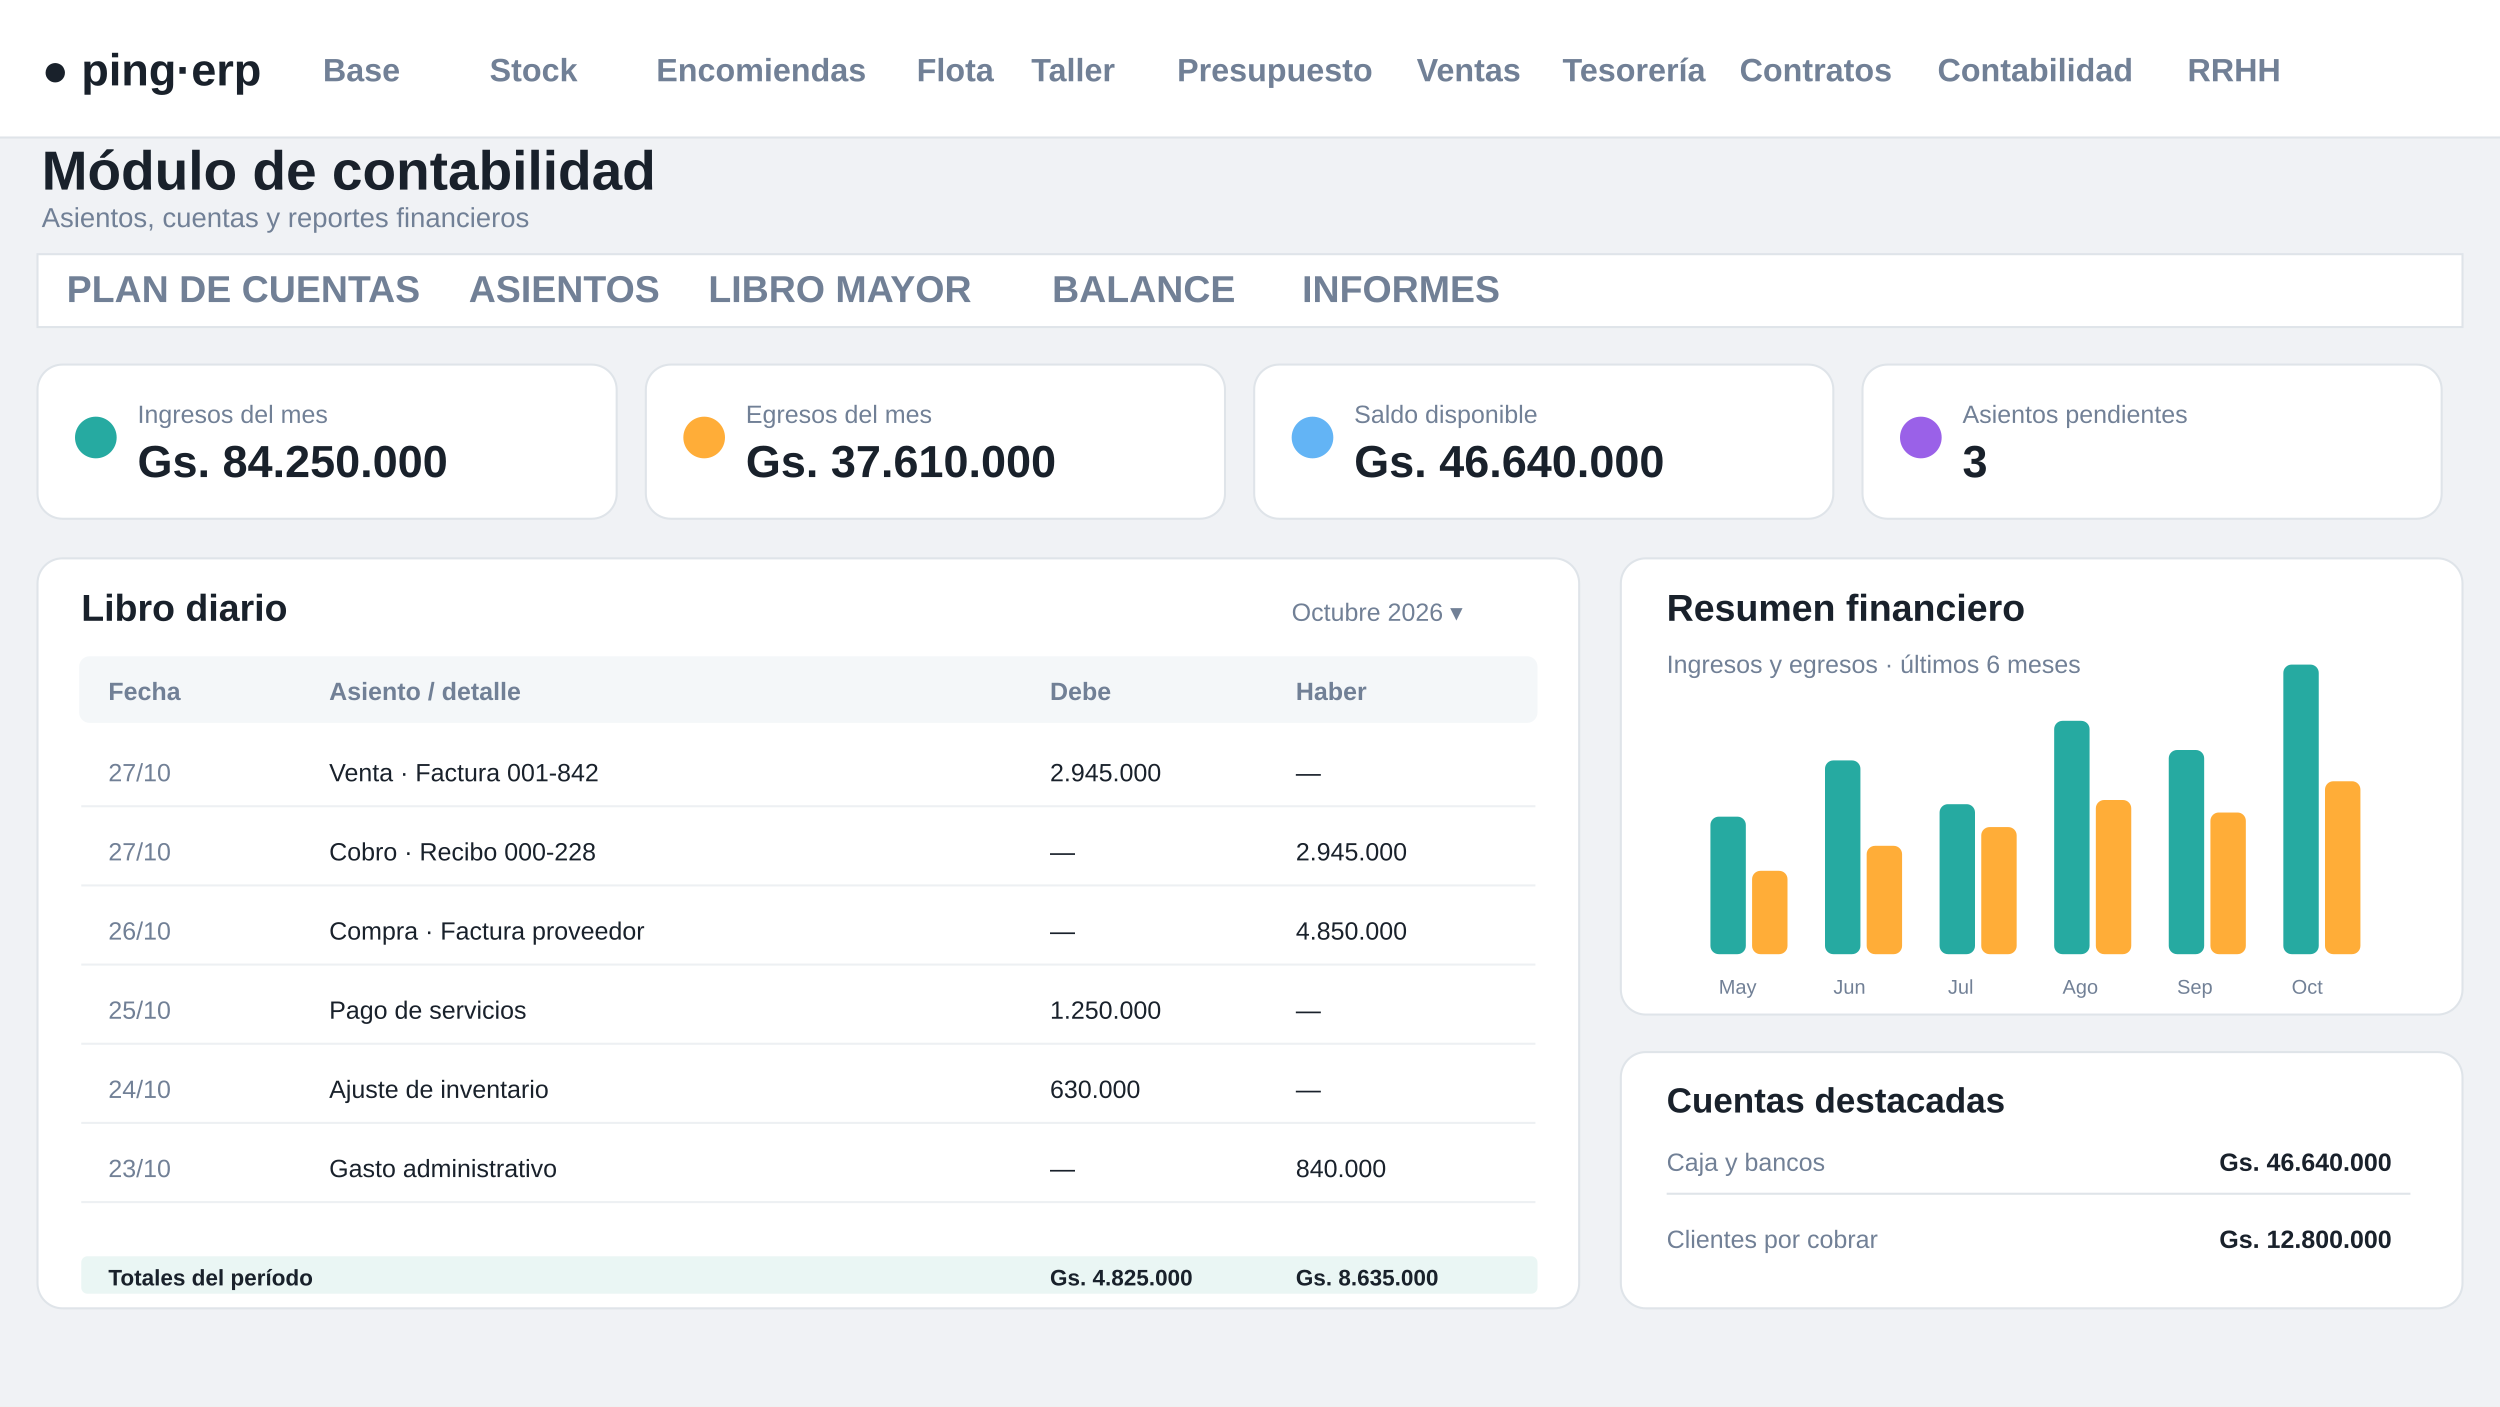
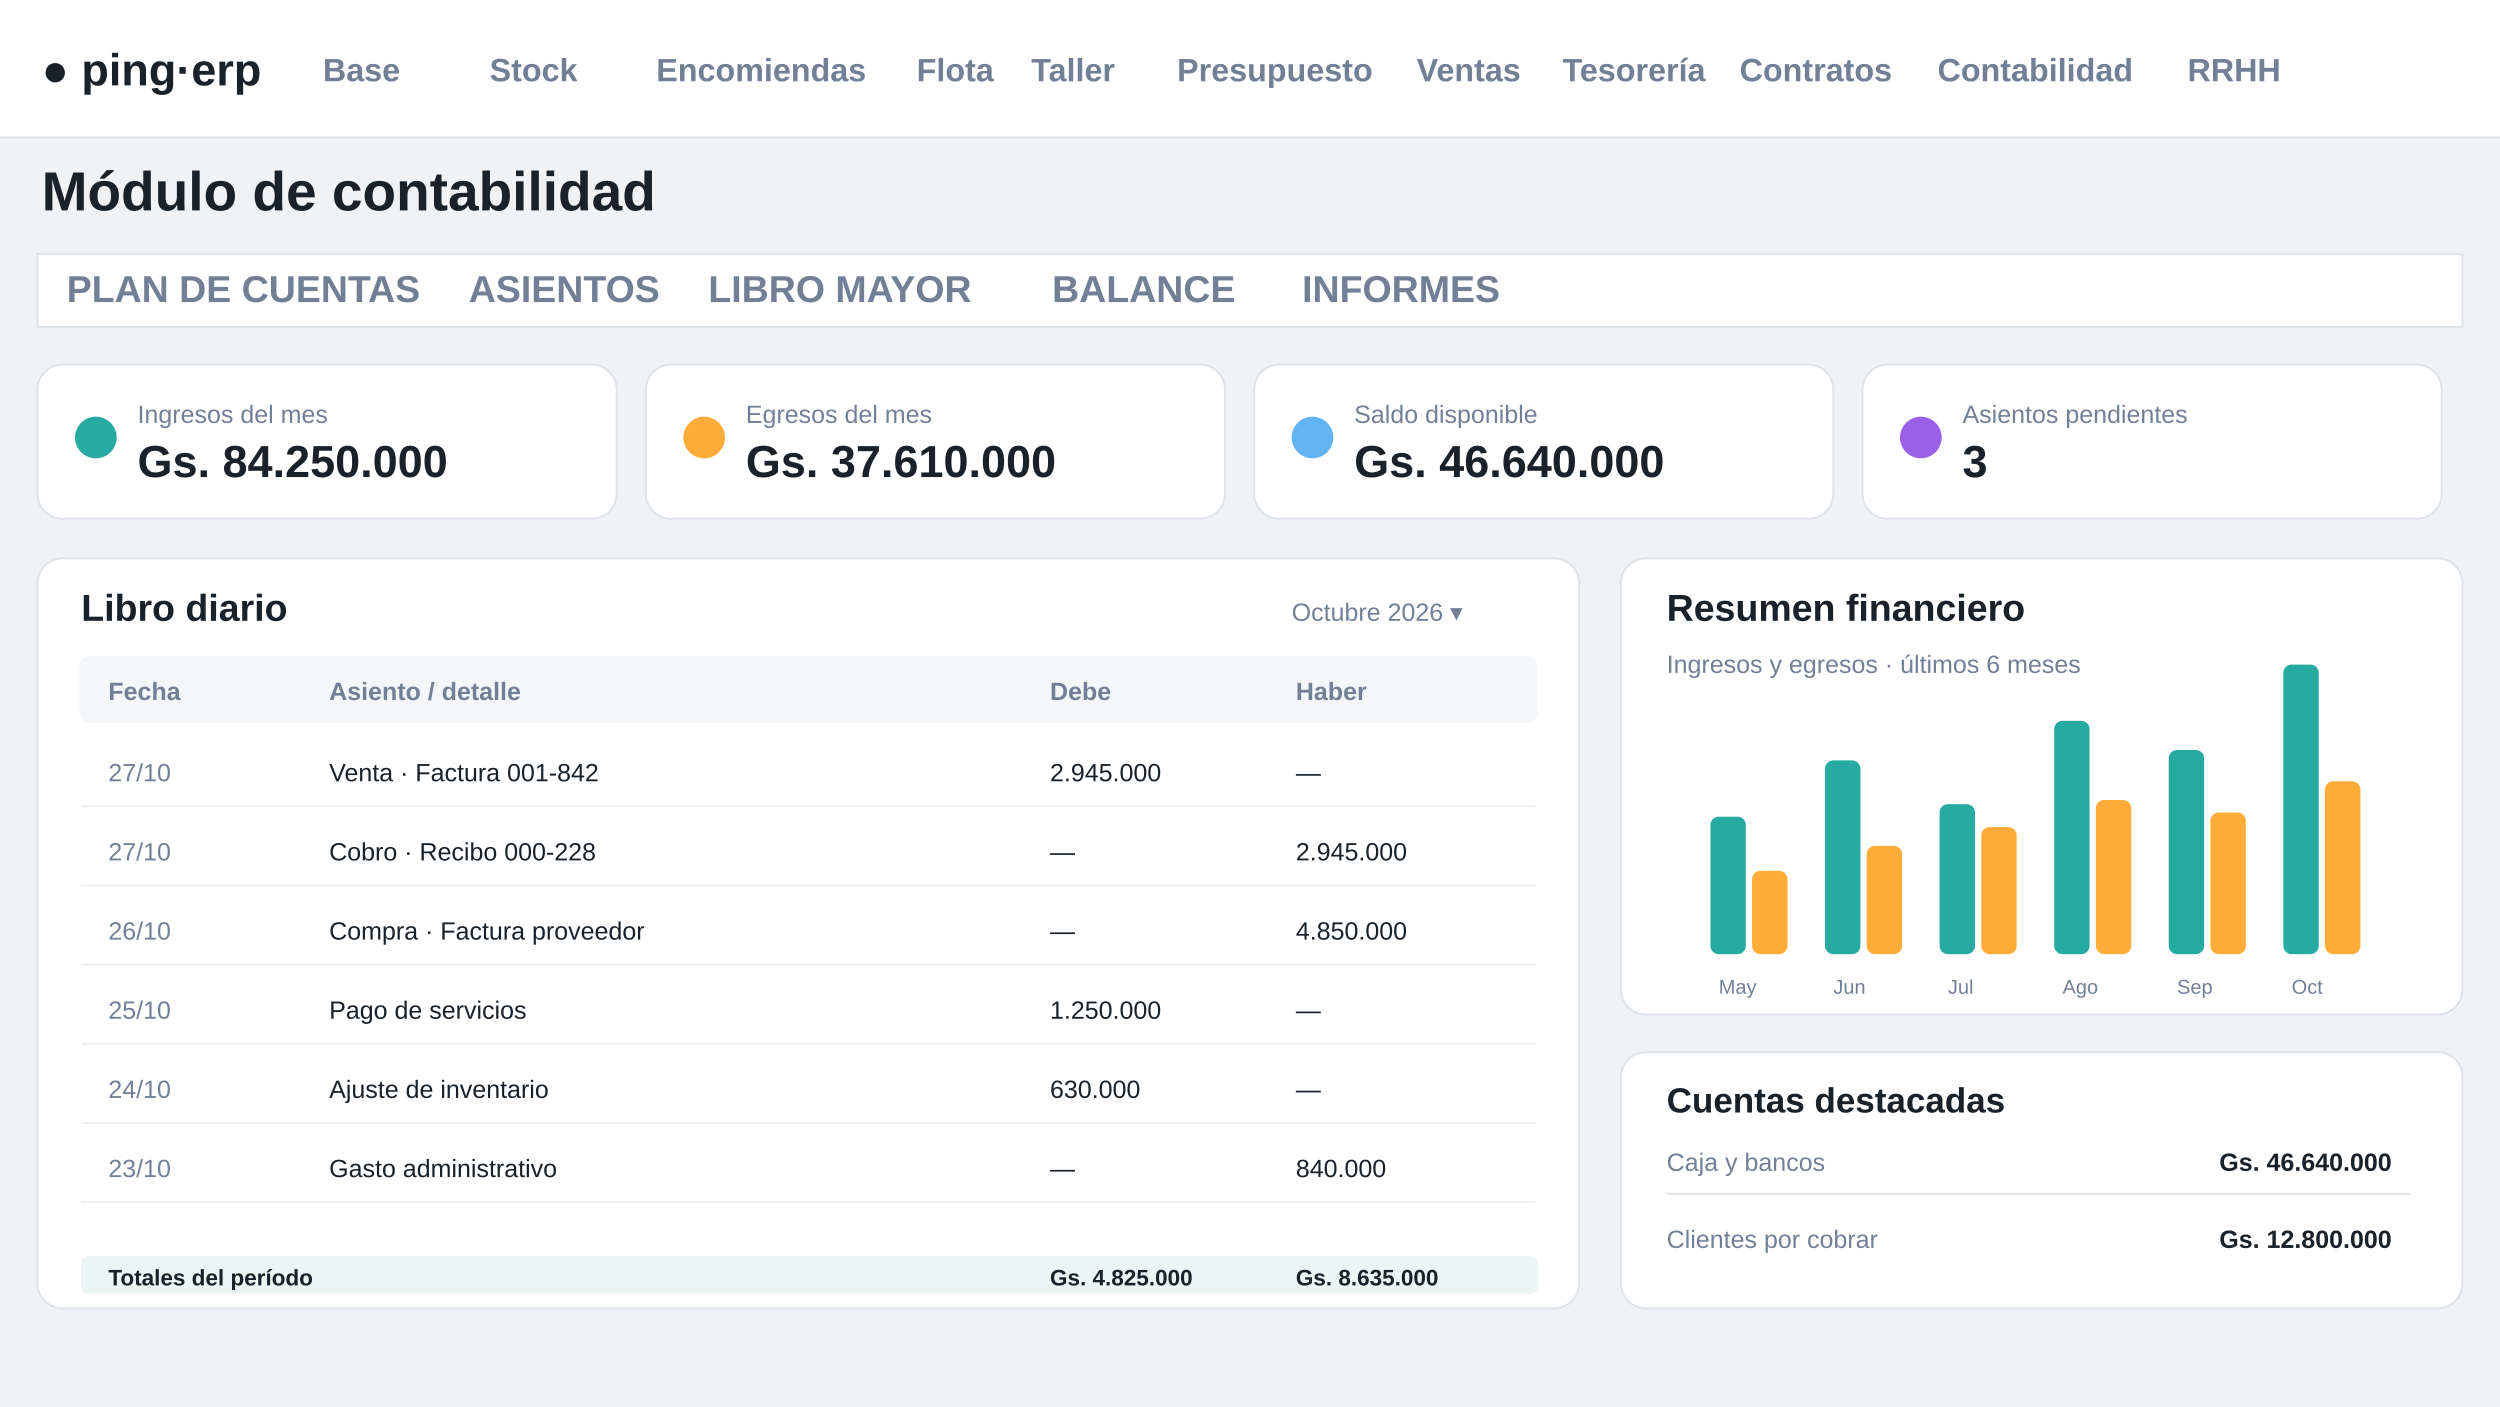
<svg xmlns="http://www.w3.org/2000/svg" viewBox="0 0 1200 675" role="img" aria-label="PingERP módulo de contabilidad">
  <rect width="1200" height="675" fill="#f0f2f5" />
  <rect x="0" y="0" width="1200" height="66" rx="0" fill="#fff" stroke="none" stroke-width="1" />
  <text x="20" y="41" font-family="Arial,Helvetica,sans-serif" font-size="21.6" fill="#19212b" font-weight="700">● ping·erp</text>
  <text x="155" y="39" font-family="Arial,Helvetica,sans-serif" font-size="15.5" fill="#718096" font-weight="600">Base</text>
  <text x="235" y="39" font-family="Arial,Helvetica,sans-serif" font-size="15.5" fill="#718096" font-weight="600">Stock</text>
  <text x="315" y="39" font-family="Arial,Helvetica,sans-serif" font-size="15.5" fill="#718096" font-weight="600">Encomiendas</text>
  <text x="440" y="39" font-family="Arial,Helvetica,sans-serif" font-size="15.5" fill="#718096" font-weight="600">Flota</text>
  <text x="495" y="39" font-family="Arial,Helvetica,sans-serif" font-size="15.5" fill="#718096" font-weight="600">Taller</text>
  <text x="565" y="39" font-family="Arial,Helvetica,sans-serif" font-size="15.5" fill="#718096" font-weight="600">Presupuesto</text>
  <text x="680" y="39" font-family="Arial,Helvetica,sans-serif" font-size="15.5" fill="#718096" font-weight="600">Ventas</text>
  <text x="750" y="39" font-family="Arial,Helvetica,sans-serif" font-size="15.5" fill="#718096" font-weight="600">Tesorería</text>
  <text x="835" y="39" font-family="Arial,Helvetica,sans-serif" font-size="15.5" fill="#718096" font-weight="600">Contratos</text>
  <text x="930" y="39" font-family="Arial,Helvetica,sans-serif" font-size="15.5" fill="#718096" font-weight="600">Contabilidad</text>
  <text x="1050" y="39" font-family="Arial,Helvetica,sans-serif" font-size="15.5" fill="#718096" font-weight="600">RRHH</text>
  <path d="M0 66H1200" stroke="#dfe4e9" stroke-width="1" />
-   <text x="20" y="91" font-family="Arial,Helvetica,sans-serif" font-size="26.4" fill="#19212b" font-weight="700">Módulo de contabilidad</text>
-   <text x="20" y="109" font-family="Arial,Helvetica,sans-serif" font-size="13.2" fill="#718096" font-weight="400">Asientos, cuentas y reportes financieros</text>
+   <text x="20" y="101" font-family="Arial,Helvetica,sans-serif" font-size="26.4" fill="#19212b" font-weight="700">Módulo de contabilidad</text>
  <rect x="18" y="122" width="1164" height="35" rx="0" fill="#fff" stroke="#dfe4e9" stroke-width="1" />
  <text x="32" y="145" font-family="Arial,Helvetica,sans-serif" font-size="18" fill="#718096" font-weight="700">PLAN DE CUENTAS</text>
  <text x="225" y="145" font-family="Arial,Helvetica,sans-serif" font-size="18" fill="#718096" font-weight="700">ASIENTOS</text>
  <text x="340" y="145" font-family="Arial,Helvetica,sans-serif" font-size="18" fill="#718096" font-weight="700">LIBRO MAYOR</text>
  <text x="505" y="145" font-family="Arial,Helvetica,sans-serif" font-size="18" fill="#718096" font-weight="700">BALANCE</text>
  <text x="625" y="145" font-family="Arial,Helvetica,sans-serif" font-size="18" fill="#718096" font-weight="700">INFORMES</text>
  <rect x="18" y="175" width="278" height="74" rx="12" fill="#fff" stroke="#dfe4e9" stroke-width="1" />
  <circle cx="46" cy="210" r="10" fill="#26aaa1" />
  <text x="66" y="203" font-family="Arial,Helvetica,sans-serif" font-size="12" fill="#718096" font-weight="400">Ingresos del mes</text>
  <text x="66" y="229" font-family="Arial,Helvetica,sans-serif" font-size="21.6" fill="#19212b" font-weight="700">Gs. 84.250.000</text>
  <rect x="310" y="175" width="278" height="74" rx="12" fill="#fff" stroke="#dfe4e9" stroke-width="1" />
  <circle cx="338" cy="210" r="10" fill="#ffad38" />
  <text x="358" y="203" font-family="Arial,Helvetica,sans-serif" font-size="12" fill="#718096" font-weight="400">Egresos del mes</text>
  <text x="358" y="229" font-family="Arial,Helvetica,sans-serif" font-size="21.6" fill="#19212b" font-weight="700">Gs. 37.610.000</text>
  <rect x="602" y="175" width="278" height="74" rx="12" fill="#fff" stroke="#dfe4e9" stroke-width="1" />
  <circle cx="630" cy="210" r="10" fill="#63b4f5" />
  <text x="650" y="203" font-family="Arial,Helvetica,sans-serif" font-size="12" fill="#718096" font-weight="400">Saldo disponible</text>
  <text x="650" y="229" font-family="Arial,Helvetica,sans-serif" font-size="21.6" fill="#19212b" font-weight="700">Gs. 46.640.000</text>
  <rect x="894" y="175" width="278" height="74" rx="12" fill="#fff" stroke="#dfe4e9" stroke-width="1" />
  <circle cx="922" cy="210" r="10" fill="#9a61e8" />
  <text x="942" y="203" font-family="Arial,Helvetica,sans-serif" font-size="12" fill="#718096" font-weight="400">Asientos pendientes</text>
  <text x="942" y="229" font-family="Arial,Helvetica,sans-serif" font-size="21.6" fill="#19212b" font-weight="700">3</text>
  <rect x="18" y="268" width="740" height="360" rx="12" fill="#fff" stroke="#dfe4e9" stroke-width="1" />
  <text x="39" y="298" font-family="Arial,Helvetica,sans-serif" font-size="18" fill="#19212b" font-weight="700">Libro diario</text>
  <text x="620" y="298" font-family="Arial,Helvetica,sans-serif" font-size="12" fill="#718096" font-weight="400">Octubre 2026   ▾</text>
  <rect x="38" y="315" width="700" height="32" rx="5" fill="#f4f7f9" stroke="none" stroke-width="1" />
  <text x="52" y="336" font-family="Arial,Helvetica,sans-serif" font-size="12" fill="#718096" font-weight="700">Fecha</text>
  <text x="158" y="336" font-family="Arial,Helvetica,sans-serif" font-size="12" fill="#718096" font-weight="700">Asiento / detalle</text>
  <text x="504" y="336" font-family="Arial,Helvetica,sans-serif" font-size="12" fill="#718096" font-weight="700">Debe</text>
  <text x="622" y="336" font-family="Arial,Helvetica,sans-serif" font-size="12" fill="#718096" font-weight="700">Haber</text>
  <text x="52" y="375" font-family="Arial,Helvetica,sans-serif" font-size="12" fill="#718096" font-weight="400">27/10</text>
  <text x="158" y="375" font-family="Arial,Helvetica,sans-serif" font-size="12" fill="#19212b" font-weight="400">Venta · Factura 001-842</text>
  <text x="504" y="375" font-family="Arial,Helvetica,sans-serif" font-size="12" fill="#19212b" font-weight="400">2.945.000</text>
  <text x="622" y="375" font-family="Arial,Helvetica,sans-serif" font-size="12" fill="#19212b" font-weight="400">—</text>
  <path d="M39 387H737" stroke="#edf0f3" stroke-width="1" />
  <text x="52" y="413" font-family="Arial,Helvetica,sans-serif" font-size="12" fill="#718096" font-weight="400">27/10</text>
  <text x="158" y="413" font-family="Arial,Helvetica,sans-serif" font-size="12" fill="#19212b" font-weight="400">Cobro · Recibo 000-228</text>
  <text x="504" y="413" font-family="Arial,Helvetica,sans-serif" font-size="12" fill="#19212b" font-weight="400">—</text>
  <text x="622" y="413" font-family="Arial,Helvetica,sans-serif" font-size="12" fill="#19212b" font-weight="400">2.945.000</text>
  <path d="M39 425H737" stroke="#edf0f3" stroke-width="1" />
  <text x="52" y="451" font-family="Arial,Helvetica,sans-serif" font-size="12" fill="#718096" font-weight="400">26/10</text>
  <text x="158" y="451" font-family="Arial,Helvetica,sans-serif" font-size="12" fill="#19212b" font-weight="400">Compra · Factura proveedor</text>
  <text x="504" y="451" font-family="Arial,Helvetica,sans-serif" font-size="12" fill="#19212b" font-weight="400">—</text>
  <text x="622" y="451" font-family="Arial,Helvetica,sans-serif" font-size="12" fill="#19212b" font-weight="400">4.850.000</text>
  <path d="M39 463H737" stroke="#edf0f3" stroke-width="1" />
  <text x="52" y="489" font-family="Arial,Helvetica,sans-serif" font-size="12" fill="#718096" font-weight="400">25/10</text>
  <text x="158" y="489" font-family="Arial,Helvetica,sans-serif" font-size="12" fill="#19212b" font-weight="400">Pago de servicios</text>
  <text x="504" y="489" font-family="Arial,Helvetica,sans-serif" font-size="12" fill="#19212b" font-weight="400">1.250.000</text>
  <text x="622" y="489" font-family="Arial,Helvetica,sans-serif" font-size="12" fill="#19212b" font-weight="400">—</text>
  <path d="M39 501H737" stroke="#edf0f3" stroke-width="1" />
  <text x="52" y="527" font-family="Arial,Helvetica,sans-serif" font-size="12" fill="#718096" font-weight="400">24/10</text>
  <text x="158" y="527" font-family="Arial,Helvetica,sans-serif" font-size="12" fill="#19212b" font-weight="400">Ajuste de inventario</text>
  <text x="504" y="527" font-family="Arial,Helvetica,sans-serif" font-size="12" fill="#19212b" font-weight="400">630.000</text>
  <text x="622" y="527" font-family="Arial,Helvetica,sans-serif" font-size="12" fill="#19212b" font-weight="400">—</text>
  <path d="M39 539H737" stroke="#edf0f3" stroke-width="1" />
  <text x="52" y="565" font-family="Arial,Helvetica,sans-serif" font-size="12" fill="#718096" font-weight="400">23/10</text>
  <text x="158" y="565" font-family="Arial,Helvetica,sans-serif" font-size="12" fill="#19212b" font-weight="400">Gasto administrativo</text>
  <text x="504" y="565" font-family="Arial,Helvetica,sans-serif" font-size="12" fill="#19212b" font-weight="400">—</text>
  <text x="622" y="565" font-family="Arial,Helvetica,sans-serif" font-size="12" fill="#19212b" font-weight="400">840.000</text>
  <path d="M39 577H737" stroke="#edf0f3" stroke-width="1" />
  <rect x="39" y="603" width="699" height="18" rx="3" fill="#eaf6f4" stroke="none" stroke-width="1" />
  <text x="52" y="617" font-family="Arial,Helvetica,sans-serif" font-size="10.8" fill="#19212b" font-weight="700">Totales del período</text>
  <text x="504" y="617" font-family="Arial,Helvetica,sans-serif" font-size="10.8" fill="#19212b" font-weight="700">Gs. 4.825.000</text>
  <text x="622" y="617" font-family="Arial,Helvetica,sans-serif" font-size="10.8" fill="#19212b" font-weight="700">Gs. 8.635.000</text>
  <rect x="778" y="268" width="404" height="219" rx="12" fill="#fff" stroke="#dfe4e9" stroke-width="1" />
  <text x="800" y="298" font-family="Arial,Helvetica,sans-serif" font-size="18" fill="#19212b" font-weight="700">Resumen financiero</text>
  <text x="800" y="323" font-family="Arial,Helvetica,sans-serif" font-size="12" fill="#718096" font-weight="400">Ingresos y egresos · últimos 6 meses</text>
  <rect x="821" y="392" width="17" height="66" rx="4" fill="#26aaa1" stroke="none" stroke-width="1" />
  <rect x="841" y="418" width="17" height="40" rx="4" fill="#ffad38" stroke="none" stroke-width="1" />
  <text x="825" y="477" font-family="Arial,Helvetica,sans-serif" font-size="9.6" fill="#718096" font-weight="400">May</text>
  <rect x="876" y="365" width="17" height="93" rx="4" fill="#26aaa1" stroke="none" stroke-width="1" />
  <rect x="896" y="406" width="17" height="52" rx="4" fill="#ffad38" stroke="none" stroke-width="1" />
  <text x="880" y="477" font-family="Arial,Helvetica,sans-serif" font-size="9.6" fill="#718096" font-weight="400">Jun</text>
  <rect x="931" y="386" width="17" height="72" rx="4" fill="#26aaa1" stroke="none" stroke-width="1" />
  <rect x="951" y="397" width="17" height="61" rx="4" fill="#ffad38" stroke="none" stroke-width="1" />
  <text x="935" y="477" font-family="Arial,Helvetica,sans-serif" font-size="9.6" fill="#718096" font-weight="400">Jul</text>
  <rect x="986" y="346" width="17" height="112" rx="4" fill="#26aaa1" stroke="none" stroke-width="1" />
  <rect x="1006" y="384" width="17" height="74" rx="4" fill="#ffad38" stroke="none" stroke-width="1" />
  <text x="990" y="477" font-family="Arial,Helvetica,sans-serif" font-size="9.6" fill="#718096" font-weight="400">Ago</text>
  <rect x="1041" y="360" width="17" height="98" rx="4" fill="#26aaa1" stroke="none" stroke-width="1" />
  <rect x="1061" y="390" width="17" height="68" rx="4" fill="#ffad38" stroke="none" stroke-width="1" />
  <text x="1045" y="477" font-family="Arial,Helvetica,sans-serif" font-size="9.6" fill="#718096" font-weight="400">Sep</text>
  <rect x="1096" y="319" width="17" height="139" rx="4" fill="#26aaa1" stroke="none" stroke-width="1" />
  <rect x="1116" y="375" width="17" height="83" rx="4" fill="#ffad38" stroke="none" stroke-width="1" />
  <text x="1100" y="477" font-family="Arial,Helvetica,sans-serif" font-size="9.6" fill="#718096" font-weight="400">Oct</text>
  <rect x="778" y="505" width="404" height="123" rx="12" fill="#fff" stroke="#dfe4e9" stroke-width="1" />
  <text x="800" y="534" font-family="Arial,Helvetica,sans-serif" font-size="16.8" fill="#19212b" font-weight="700">Cuentas destacadas</text>
  <text x="800" y="562" font-family="Arial,Helvetica,sans-serif" font-size="12" fill="#718096" font-weight="400">Caja y bancos</text>
  <text x="1148" y="562" text-anchor="end" font-family="Arial,Helvetica,sans-serif" font-size="12" fill="#19212b" font-weight="700">Gs. 46.640.000</text>
  <path d="M800 573H1157" stroke="#dfe4e9" stroke-width="1" />
  <text x="800" y="599" font-family="Arial,Helvetica,sans-serif" font-size="12" fill="#718096" font-weight="400">Clientes por cobrar</text>
  <text x="1148" y="599" text-anchor="end" font-family="Arial,Helvetica,sans-serif" font-size="12" fill="#19212b" font-weight="700">Gs. 12.800.000</text>
</svg>
